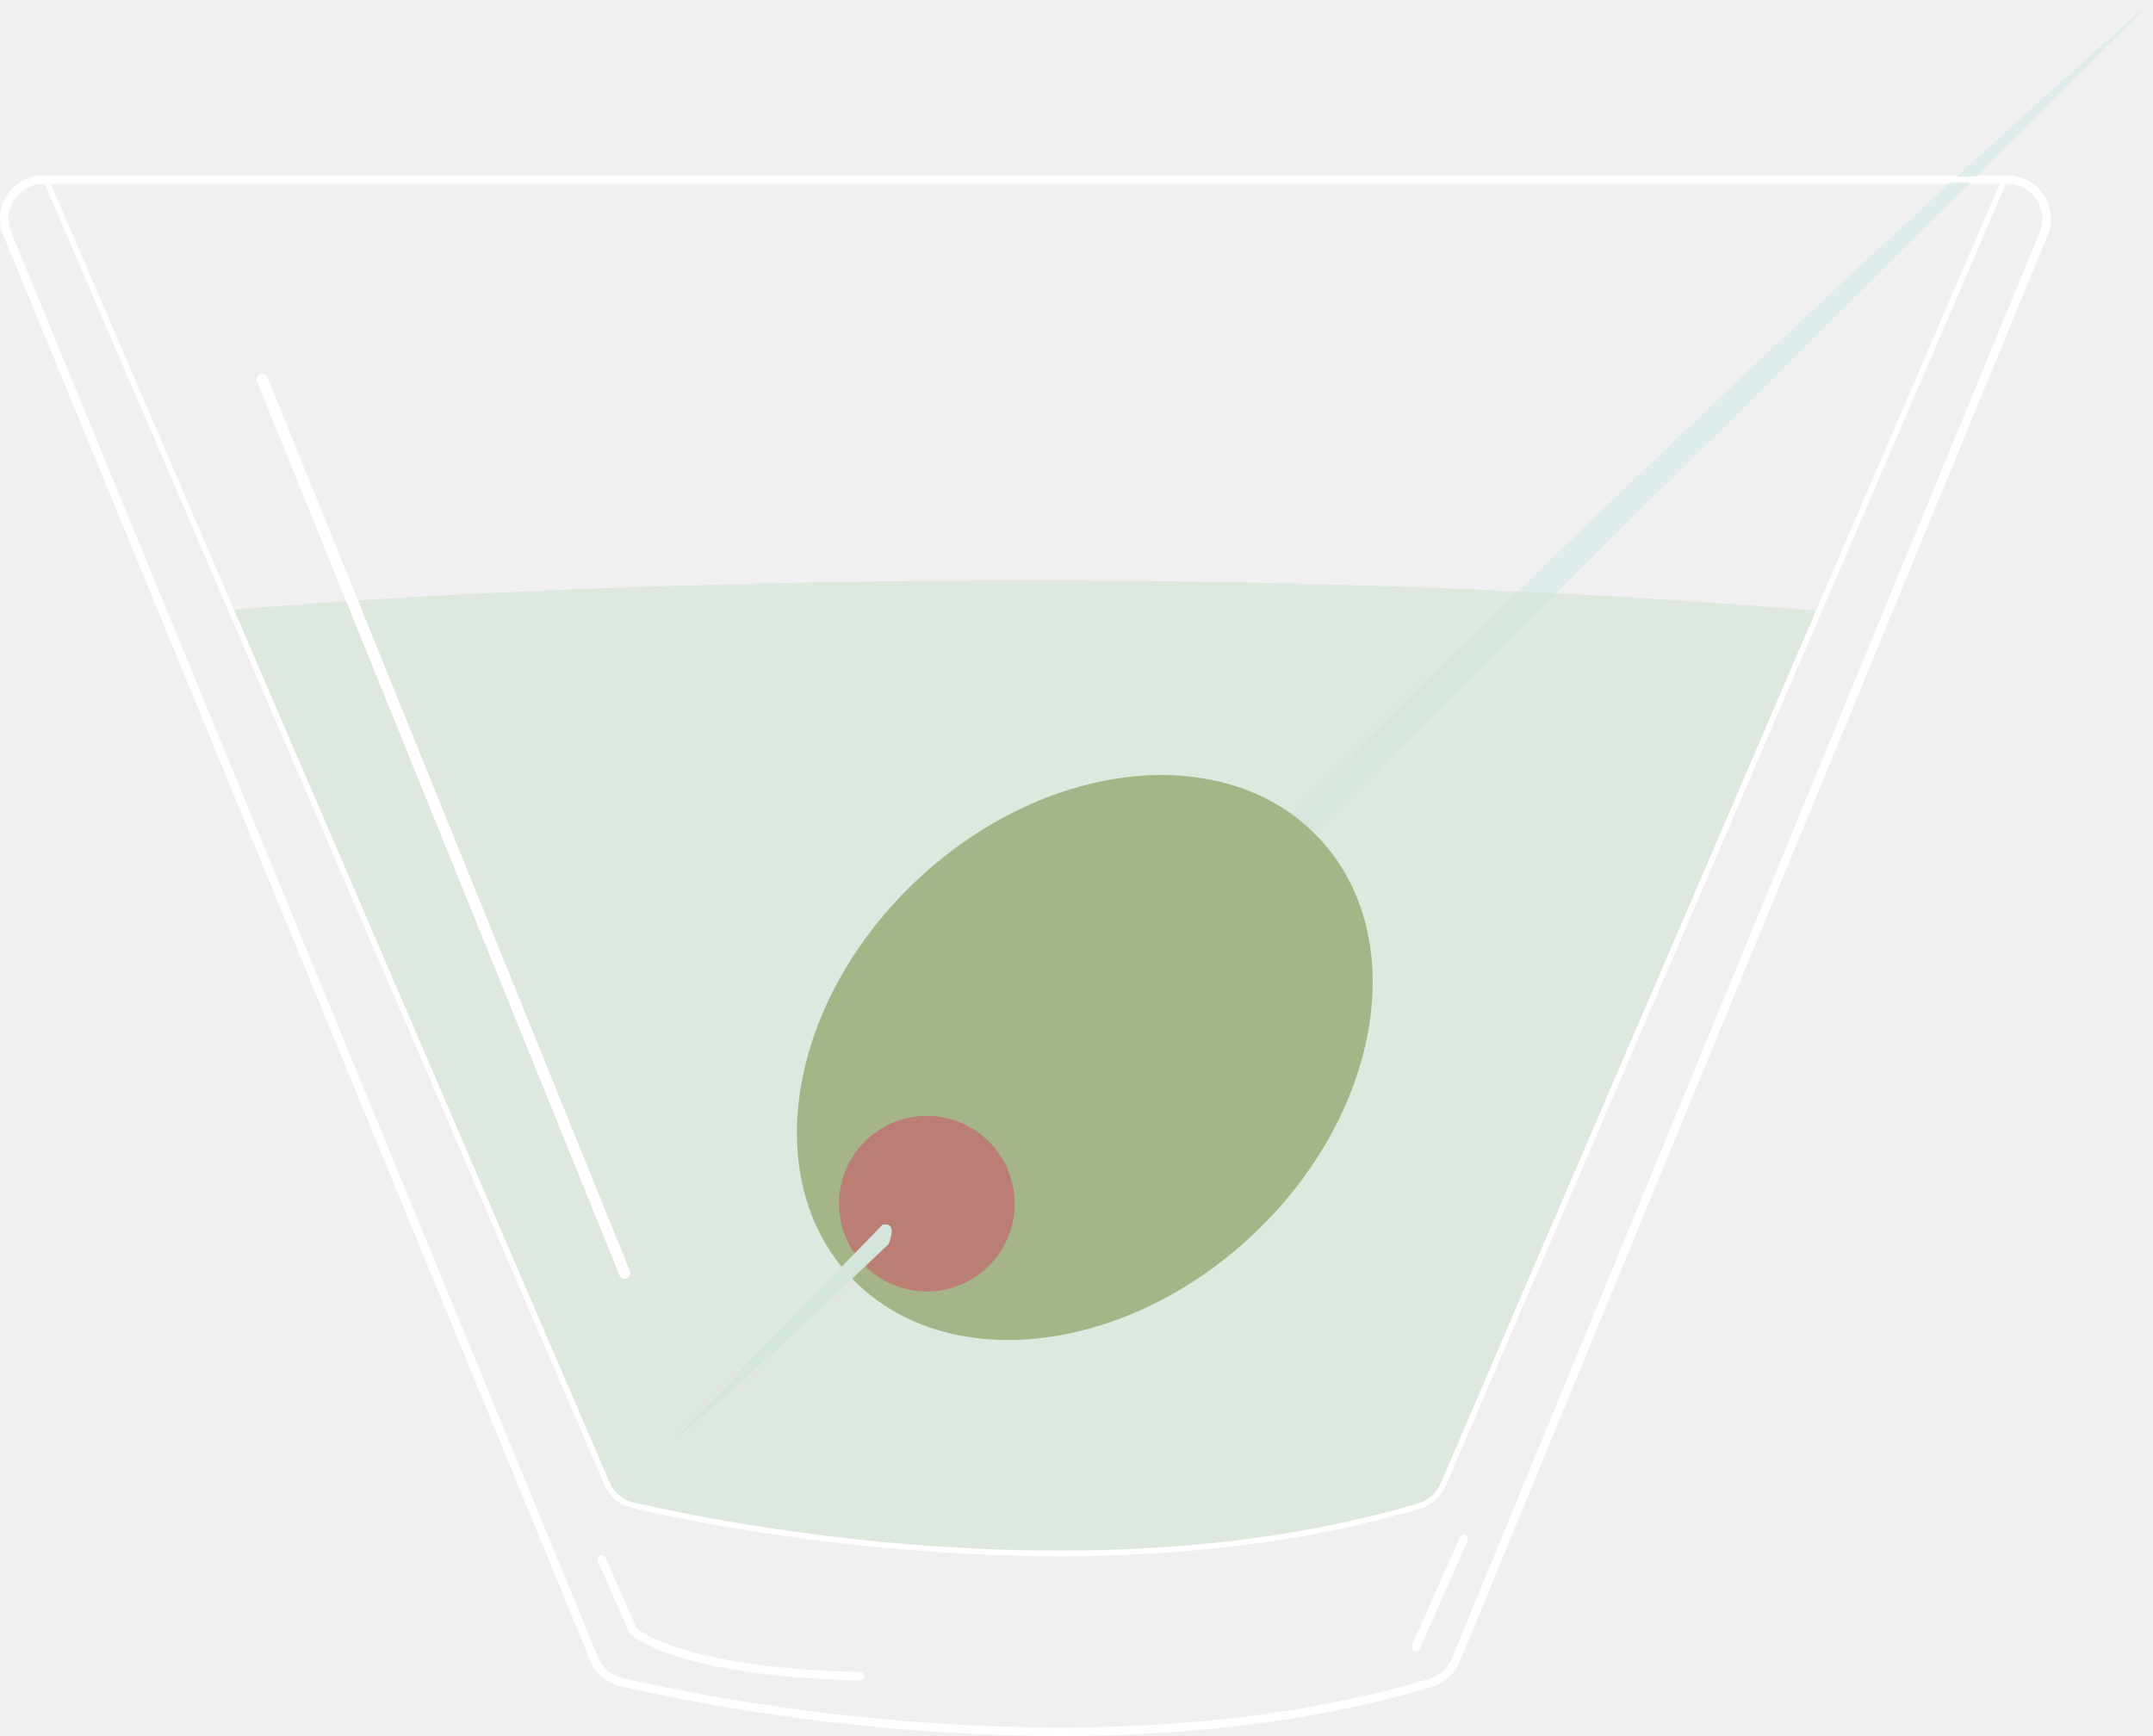
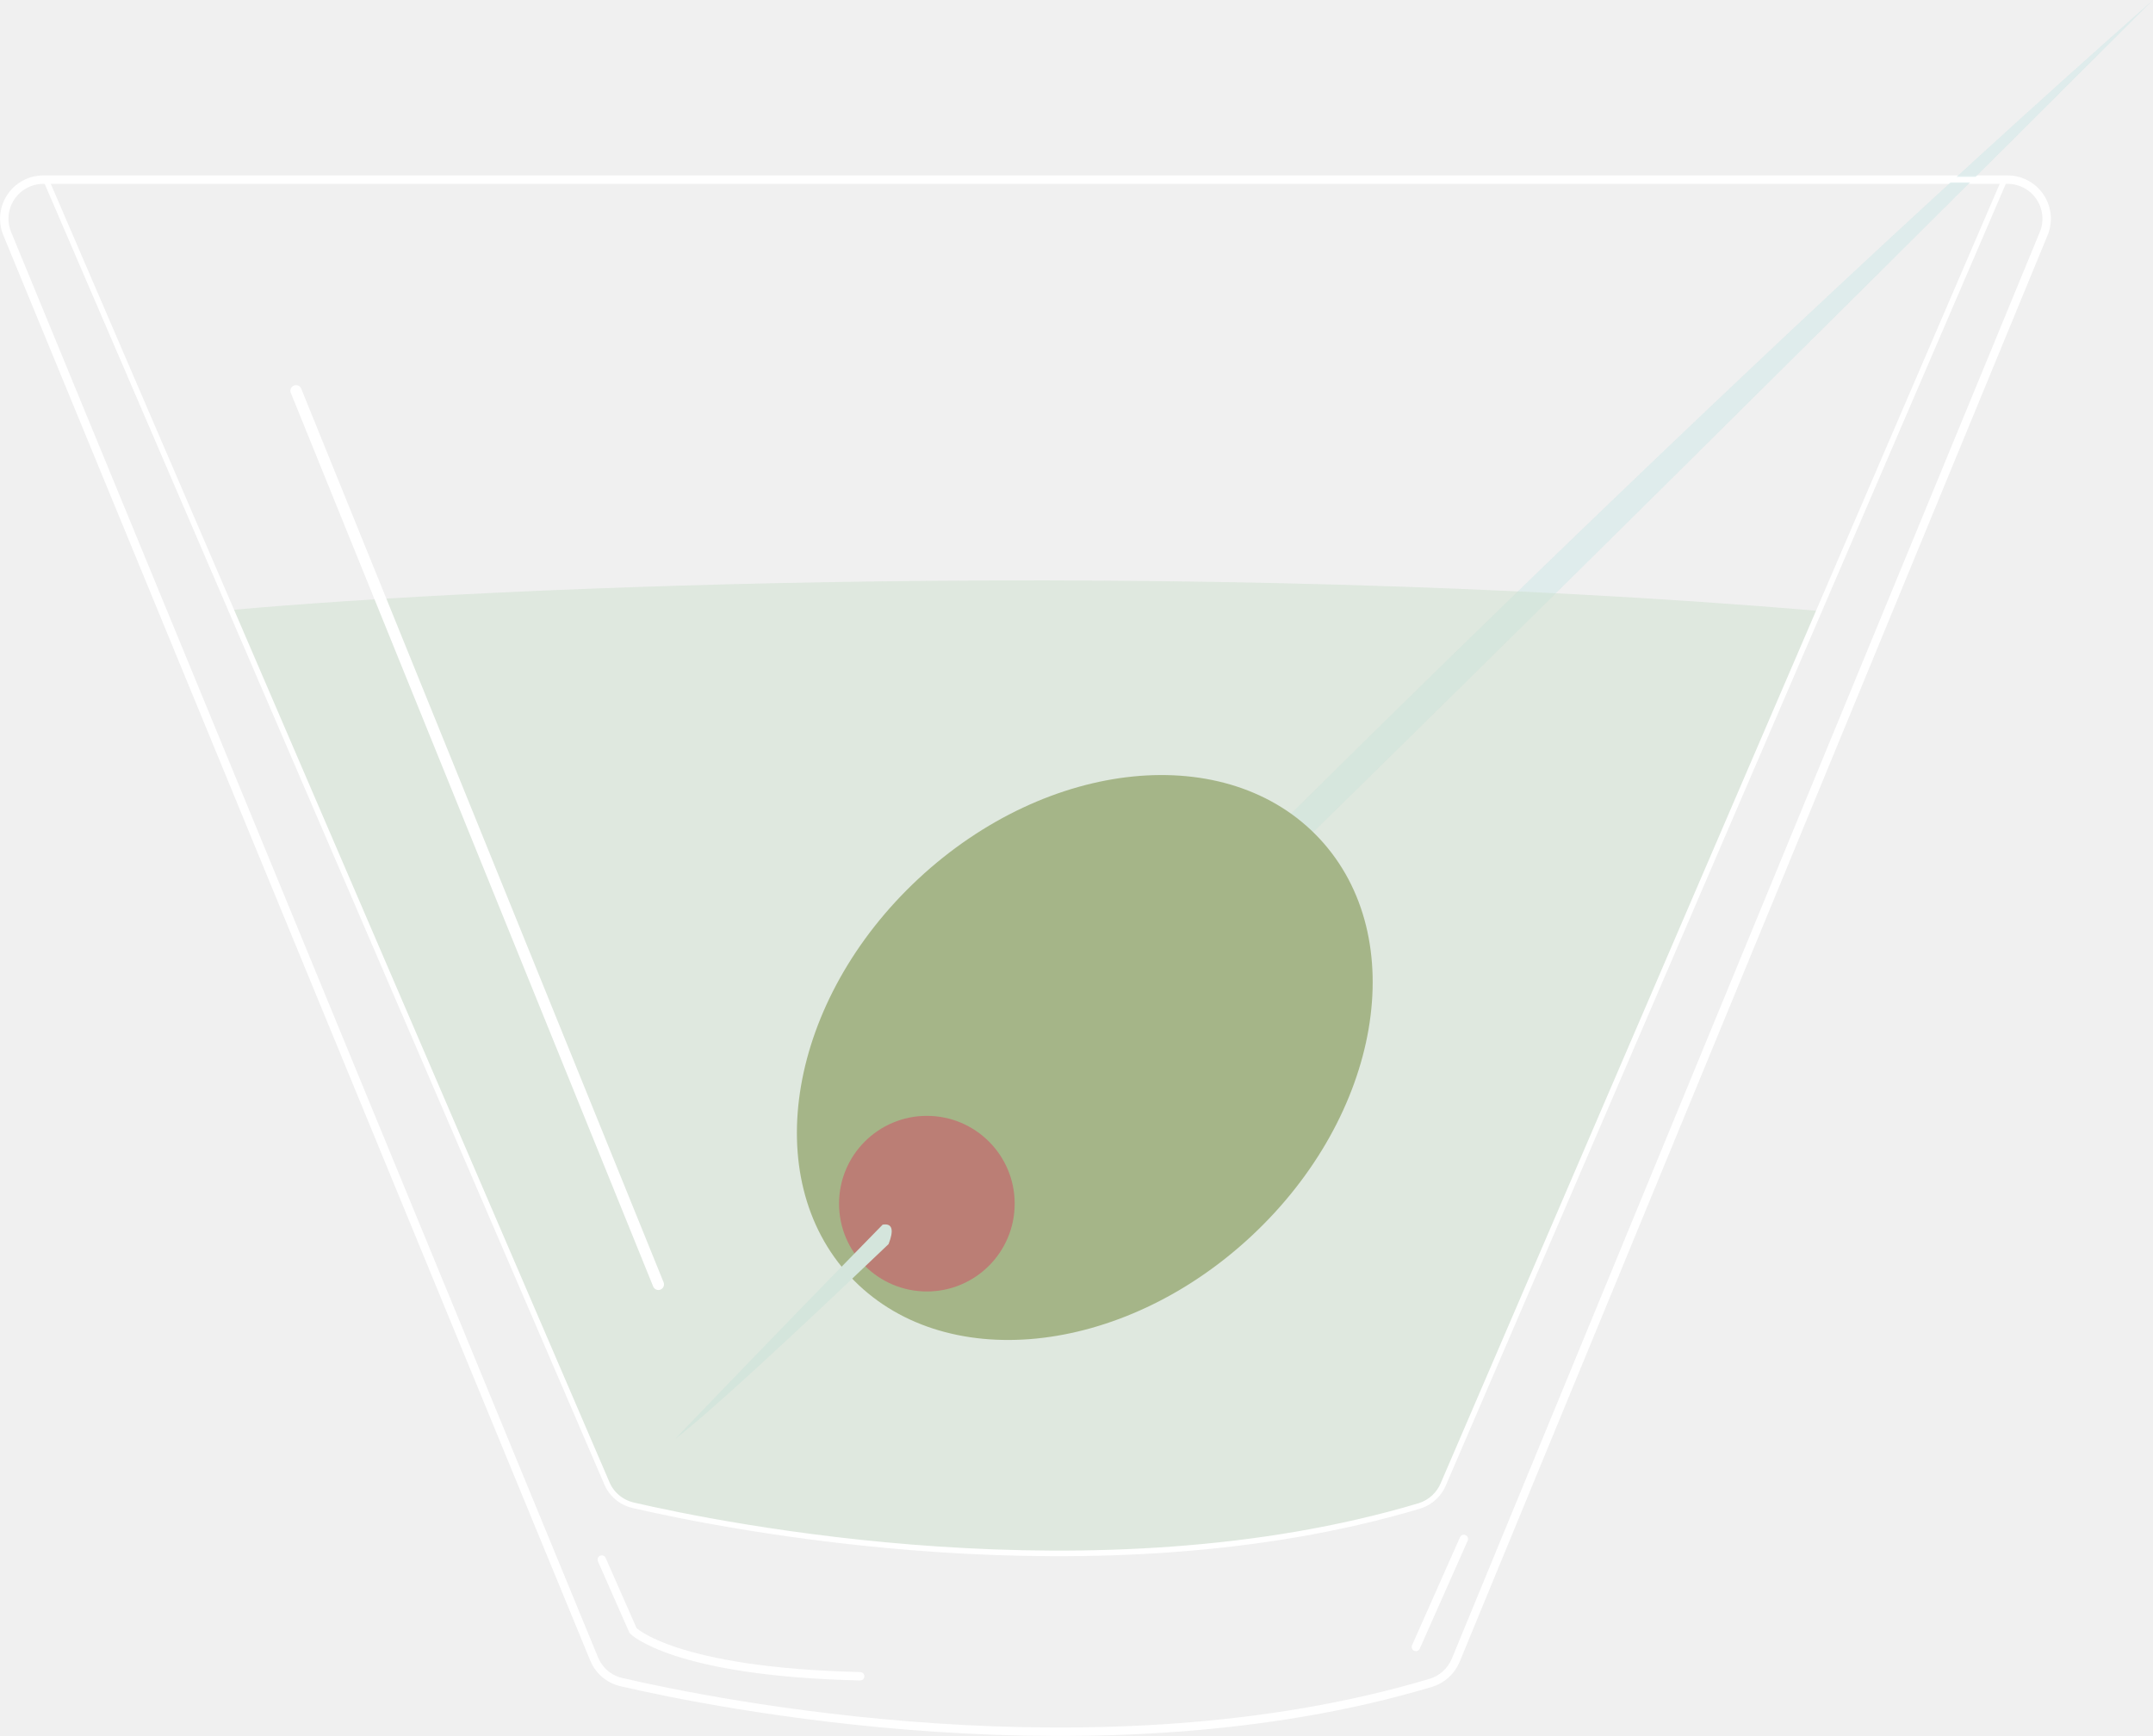
<svg xmlns="http://www.w3.org/2000/svg" viewBox="0 0 191.73 154.61">
  <defs>
    <style>.cls-1,.cls-10,.cls-6,.cls-8,.cls-9{fill:none;}.cls-1,.cls-10,.cls-8,.cls-9{stroke:#fff;}.cls-1,.cls-6,.cls-8{stroke-miterlimit:10;}.cls-1,.cls-10{stroke-width:0.75px;}.cls-2,.cls-5{fill:#daeaea;}.cls-2{opacity:0.78;}.cls-3{fill:#7b893f;}.cls-4{fill:#a81818;}.cls-6{stroke:#000;}.cls-7{fill:#cee0ce;opacity:0.51;}.cls-8{stroke-width:0.5px;}.cls-10,.cls-9{stroke-linecap:round;stroke-linejoin:round;}</style>
  </defs>
  <g id="Layer_2" data-name="Layer 2">
    <g id="Martini">
      <path class="cls-1" d="M.64,20.8,52.91,147.75a3.47,3.47,0,0,0,2.42,2.06c8.06,1.87,42.55,8.9,72.08.07a3.5,3.5,0,0,0,2.22-2L182,20.8A3.48,3.48,0,0,0,178.73,16H3.86A3.48,3.48,0,0,0,.64,20.8Z" />
      <path class="cls-2" d="M78.6,109.07c.94-.16,1,.57.55,1.73C116.49,75.24,191.73,0,191.73,0,150.7,36.21,103.85,83.24,78.6,109.07Z" />
      <ellipse class="cls-3" cx="96.92" cy="94.15" rx="28.65" ry="21.8" transform="matrix(0.73, -0.68, 0.68, 0.73, -38.17, 91.36)" />
      <circle class="cls-4" cx="82.54" cy="107.2" r="7.82" />
      <path class="cls-5" d="M78.6,109.07c-11.46,11.72-18.47,19.08-18.47,19.08,2.91-2.23,9.82-8.59,19-17.35C79.58,109.65,79.54,108.91,78.6,109.07Z" />
      <path class="cls-6" d="M199.76,157.71" />
      <path class="cls-7" d="M56.34,134.05c7.84,1.82,41.36,8.65,70.06.07a3.4,3.4,0,0,0,2.16-2L162,54.41c-57.1-4.82-118.36-2.18-141.41-.08L54,132A3.37,3.37,0,0,0,56.34,134.05Z" />
      <path class="cls-8" d="M56.34,134.05c7.84,1.82,41.36,8.65,70.06.07a3.4,3.4,0,0,0,2.16-2L178.51,16H4.09L54,132A3.37,3.37,0,0,0,56.34,134.05Z" />
-       <line class="cls-9" x1="55.63" y1="113.39" x2="23.36" y2="33.8" />
+       <line class="cls-9" x1="58.63" y1="114.39" x2="26.36" y2="34.8" />
      <line class="cls-10" x1="130.36" y1="137.06" x2="126.09" y2="146.68" />
      <path class="cls-10" d="M53.59,138.9l2.79,6.33s3.61,3.68,20.22,4.06" />
    </g>
  </g>
</svg>
